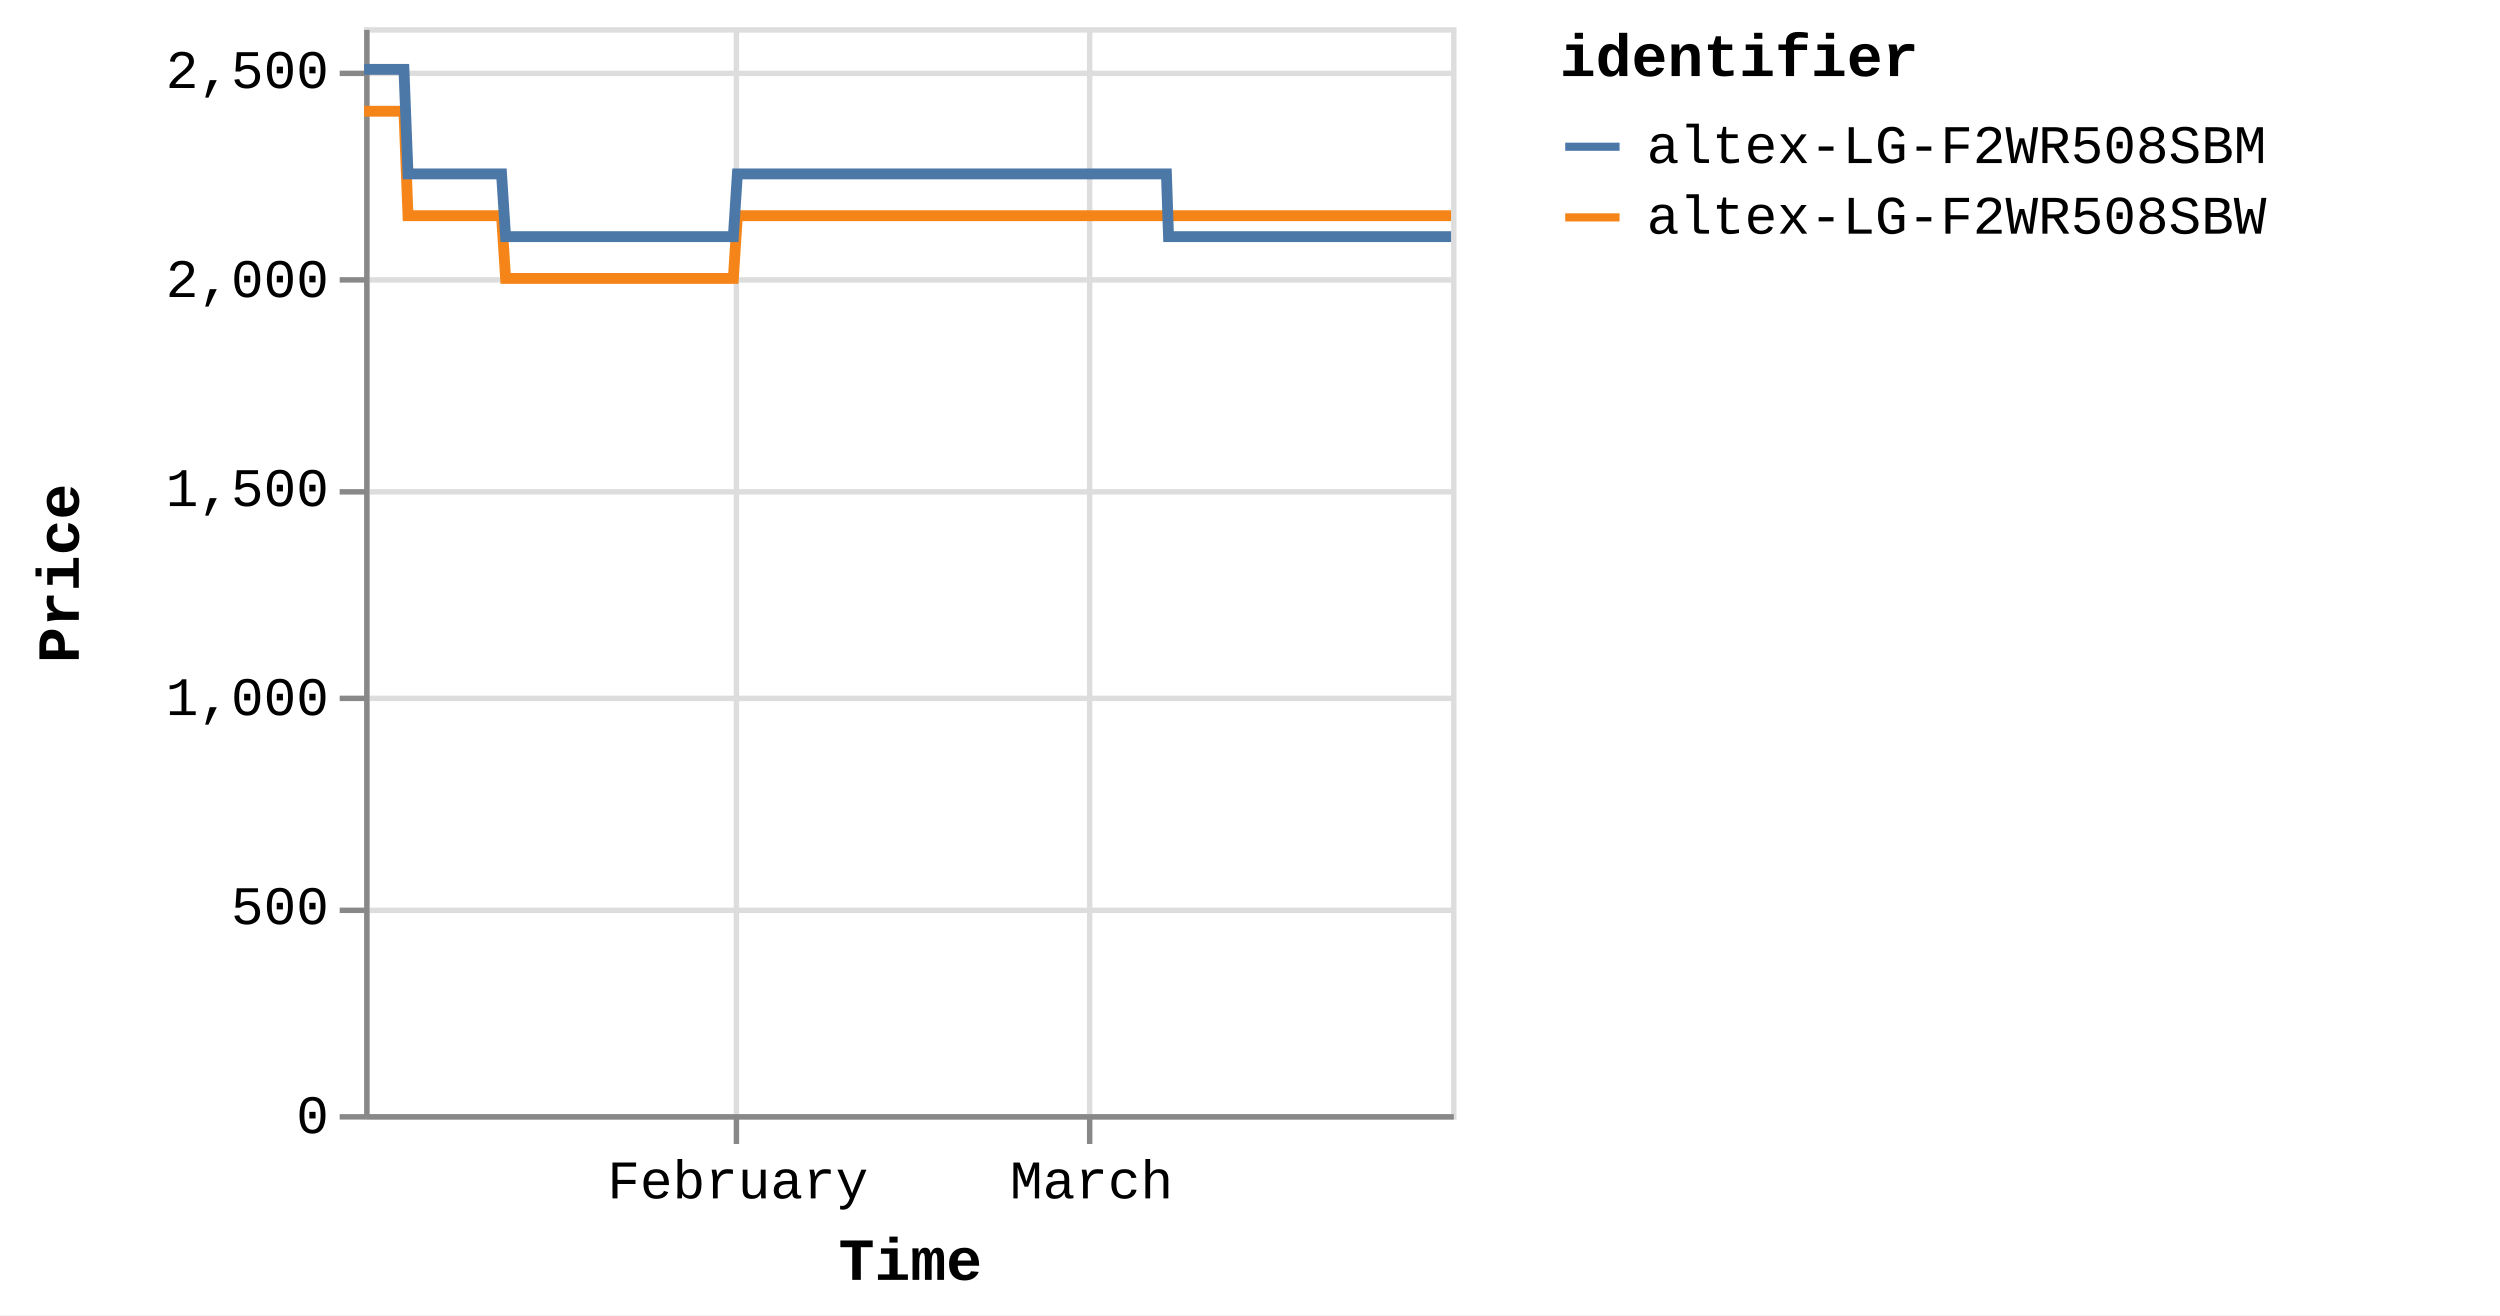
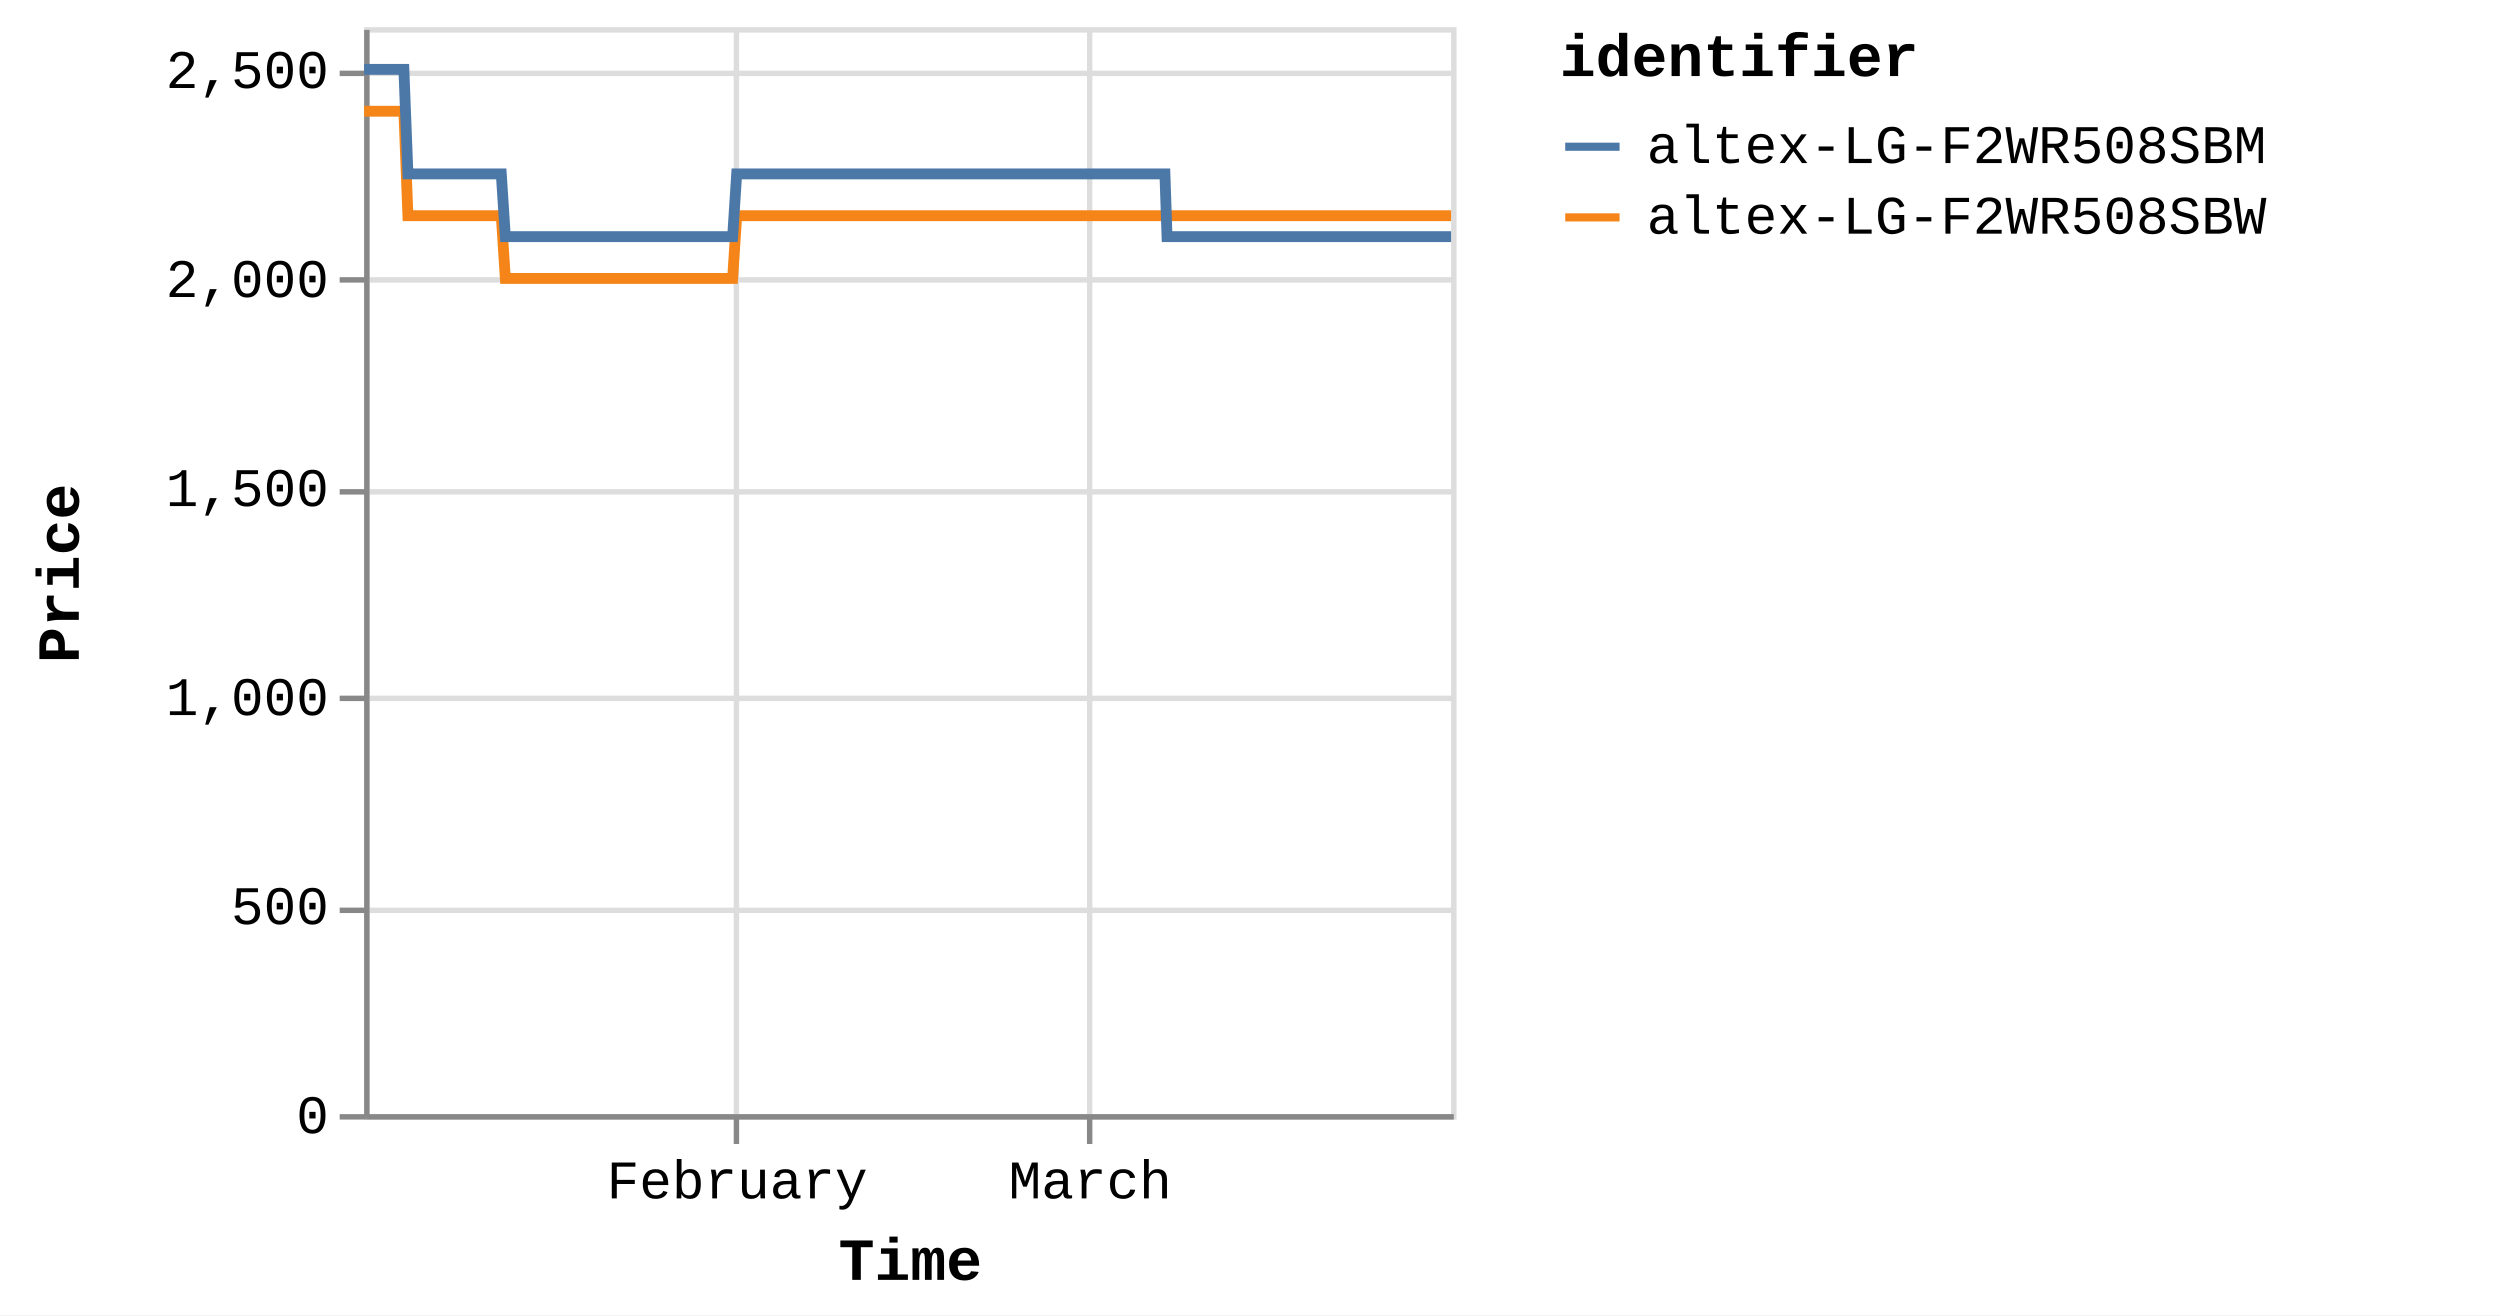
<svg xmlns="http://www.w3.org/2000/svg" version="1.1" class="marks" width="460" height="242" viewBox="0 0 460 242">
  <rect width="460" height="242" fill="white" />
  <g fill="none" stroke-miterlimit="10" transform="translate(67,5)">
    <g class="mark-group role-frame root" role="graphics-object" aria-roledescription="group mark container">
      <g transform="translate(0,0)">
        <path class="background" aria-hidden="true" d="M0.5,0.5h200v200h-200Z" stroke="#ddd" />
        <g>
          <g class="mark-group role-axis" aria-hidden="true">
            <g transform="translate(0.5,200.5)">
              <path class="background" aria-hidden="true" d="M0,0h0v0h0Z" pointer-events="none" />
              <g>
                <g class="mark-rule role-axis-grid" pointer-events="none">
                  <line transform="translate(68,-200)" x2="0" y2="200" stroke="#ddd" stroke-width="1" opacity="1" />
                  <line transform="translate(133,-200)" x2="0" y2="200" stroke="#ddd" stroke-width="1" opacity="1" />
                </g>
              </g>
              <path class="foreground" aria-hidden="true" d="" pointer-events="none" display="none" />
            </g>
          </g>
          <g class="mark-group role-axis" aria-hidden="true">
            <g transform="translate(0.5,0.5)">
              <path class="background" aria-hidden="true" d="M0,0h0v0h0Z" pointer-events="none" />
              <g>
                <g class="mark-rule role-axis-grid" pointer-events="none">
                  <line transform="translate(0,200)" x2="200" y2="0" stroke="#ddd" stroke-width="1" opacity="1" />
                  <line transform="translate(0,162)" x2="200" y2="0" stroke="#ddd" stroke-width="1" opacity="1" />
                  <line transform="translate(0,123)" x2="200" y2="0" stroke="#ddd" stroke-width="1" opacity="1" />
                  <line transform="translate(0,85)" x2="200" y2="0" stroke="#ddd" stroke-width="1" opacity="1" />
                  <line transform="translate(0,46)" x2="200" y2="0" stroke="#ddd" stroke-width="1" opacity="1" />
                  <line transform="translate(0,8)" x2="200" y2="0" stroke="#ddd" stroke-width="1" opacity="1" />
                </g>
              </g>
              <path class="foreground" aria-hidden="true" d="" pointer-events="none" display="none" />
            </g>
          </g>
-           <g class="mark-group role-axis" role="graphics-symbol" aria-roledescription="axis" aria-label="X-axis titled 'Time' for a time scale with values from Monday, 01 January 2024, 2:19:43 PM to Saturday, 30 March 2024, 4:39:09 PM">
+           <g class="mark-group role-axis" role="graphics-symbol" aria-roledescription="axis" aria-label="X-axis titled 'Time' for a time scale with values from Monday, 01 January 2024, 2:19:43 PM to Saturday, 30 March 2024, 8:39:25 PM">
            <g transform="translate(0.5,200.5)">
              <path class="background" aria-hidden="true" d="M0,0h0v0h0Z" pointer-events="none" />
              <g>
                <g class="mark-rule role-axis-tick" pointer-events="none">
                  <line transform="translate(68,0)" x2="0" y2="5" stroke="#888" stroke-width="1" opacity="1" />
                  <line transform="translate(133,0)" x2="0" y2="5" stroke="#888" stroke-width="1" opacity="1" />
                </g>
                <g class="mark-text role-axis-label" pointer-events="none">
-                   <text text-anchor="middle" transform="translate(68.24704,15)" font-family="Liberation Mono" font-size="10px" fill="#000" opacity="1">February</text>
-                   <text text-anchor="middle" transform="translate(133.3447,15)" font-family="Liberation Mono" font-size="10px" fill="#000" opacity="1">March</text>
+                   <text text-anchor="middle" transform="translate(68.11947,15)" font-family="Liberation Mono" font-size="10px" fill="#000" opacity="1">February</text>
+                   <text text-anchor="middle" transform="translate(133.0955,15)" font-family="Liberation Mono" font-size="10px" fill="#000" opacity="1">March</text>
                </g>
                <g class="mark-rule role-axis-domain" pointer-events="none">
                  <line transform="translate(0,0)" x2="200" y2="0" stroke="#888" stroke-width="1" opacity="1" />
                </g>
                <g class="mark-text role-axis-title" pointer-events="none">
                  <text text-anchor="middle" transform="translate(100,30)" font-family="Liberation Mono" font-size="11px" font-weight="bold" fill="#000" opacity="1">Time</text>
                </g>
              </g>
              <path class="foreground" aria-hidden="true" d="" pointer-events="none" display="none" />
            </g>
          </g>
          <g class="mark-group role-axis" role="graphics-symbol" aria-roledescription="axis" aria-label="Y-axis titled 'Price' for a linear scale with values from 0 to 2,600">
            <g transform="translate(0.5,0.5)">
              <path class="background" aria-hidden="true" d="M0,0h0v0h0Z" pointer-events="none" />
              <g>
                <g class="mark-rule role-axis-tick" pointer-events="none">
                  <line transform="translate(0,200)" x2="-5" y2="0" stroke="#888" stroke-width="1" opacity="1" />
                  <line transform="translate(0,162)" x2="-5" y2="0" stroke="#888" stroke-width="1" opacity="1" />
                  <line transform="translate(0,123)" x2="-5" y2="0" stroke="#888" stroke-width="1" opacity="1" />
                  <line transform="translate(0,85)" x2="-5" y2="0" stroke="#888" stroke-width="1" opacity="1" />
                  <line transform="translate(0,46)" x2="-5" y2="0" stroke="#888" stroke-width="1" opacity="1" />
                  <line transform="translate(0,8)" x2="-5" y2="0" stroke="#888" stroke-width="1" opacity="1" />
                </g>
                <g class="mark-text role-axis-label" pointer-events="none">
                  <text text-anchor="end" transform="translate(-7,203)" font-family="Liberation Mono" font-size="10px" fill="#000" opacity="1">0</text>
                  <text text-anchor="end" transform="translate(-7,164.5385)" font-family="Liberation Mono" font-size="10px" fill="#000" opacity="1">500</text>
                  <text text-anchor="end" transform="translate(-7,126.0769)" font-family="Liberation Mono" font-size="10px" fill="#000" opacity="1">1,000</text>
                  <text text-anchor="end" transform="translate(-7,87.61538)" font-family="Liberation Mono" font-size="10px" fill="#000" opacity="1">1,500</text>
                  <text text-anchor="end" transform="translate(-7,49.15385)" font-family="Liberation Mono" font-size="10px" fill="#000" opacity="1">2,000</text>
                  <text text-anchor="end" transform="translate(-7,10.69231)" font-family="Liberation Mono" font-size="10px" fill="#000" opacity="1">2,500</text>
                </g>
                <g class="mark-rule role-axis-domain" pointer-events="none">
                  <line transform="translate(0,200)" x2="0" y2="-200" stroke="#888" stroke-width="1" opacity="1" />
                </g>
                <g class="mark-text role-axis-title" pointer-events="none">
                  <text text-anchor="middle" transform="translate(-51,100) rotate(-90) translate(0,-2)" font-family="Liberation Mono" font-size="11px" font-weight="bold" fill="#000" opacity="1">Price</text>
                </g>
              </g>
              <path class="foreground" aria-hidden="true" d="" pointer-events="none" display="none" />
            </g>
          </g>
          <g class="mark-group role-scope pathgroup" role="graphics-object" aria-roledescription="group mark container">
            <g transform="translate(0,0)">
              <path class="background" aria-hidden="true" d="M0,0h200v200h-200Z" />
              <g>
                <g class="mark-line role-mark marks" role="graphics-object" aria-roledescription="line mark container">
-                   <path aria-label="Time: Jan 01, 2024; Price: 2399; identifier: altex-LG-F2WR508SBW" role="graphics-symbol" aria-roledescription="line mark" d="M0,15.462L0.235,15.462L0.59,15.462L1.339,15.462L1.713,15.462L2.107,15.462L2.464,15.462L2.835,15.462L3.584,15.462L3.958,15.462L4.352,15.462L4.709,15.462L5.079,15.462L5.828,15.462L6.203,15.462L6.596,15.462L6.957,15.462L7.325,15.462L8.074,34.692L8.448,34.692L8.841,34.692L9.2,34.692L9.569,34.692L10.318,34.692L10.692,34.692L11.084,34.692L11.443,34.692L11.814,34.692L12.565,34.692L12.936,34.692L13.328,34.692L13.688,34.692L14.059,34.692L14.809,34.692L15.184,34.692L15.578,34.692L15.936,34.692L16.303,34.692L17.054,34.692L17.428,34.692L17.826,34.692L18.181,34.692L18.548,34.692L19.299,34.692L19.673,34.692L20.067,34.692L20.424,34.692L20.793,34.692L21.543,34.692L21.918,34.692L22.312,34.692L22.67,34.692L23.038,34.692L23.788,34.692L24.162,34.692L24.555,34.692L24.914,34.692L25.283,34.692L26.031,46.231L26.405,46.231L26.797,46.231L27.156,46.231L27.527,46.231L28.278,46.231L28.649,46.231L29.041,46.231L29.4,46.231L29.772,46.231L30.523,46.231L30.897,46.231L31.292,46.231L31.65,46.231L32.017,46.231L32.766,46.231L33.142,46.231L33.536,46.231L33.895,46.231L34.261,46.231L35.011,46.231L35.387,46.231L35.781,46.231L36.139,46.231L36.506,46.231L37.256,46.231L37.63,46.231L38.025,46.231L38.382,46.231L38.752,46.231L39.501,46.231L39.876,46.231L40.27,46.231L40.629,46.231L40.996,46.231L41.746,46.231L42.118,46.231L42.51,46.231L42.871,46.231L43.241,46.231L43.989,46.231L44.363,46.231L44.755,46.231L45.115,46.231L45.485,46.231L46.237,46.231L46.612,46.231L47.007,46.231L47.362,46.231L47.73,46.231L48.48,46.231L48.856,46.231L49.251,46.231L49.609,46.231L49.975,46.231L50.726,46.231L51.101,46.231L51.495,46.231L51.852,46.231L52.22,46.231L52.971,46.231L53.344,46.231L53.74,46.231L54.099,46.231L54.464,46.231L55.213,46.231L55.589,46.231L55.977,46.231L56.336,46.231L56.71,46.231L57.457,46.231L57.832,46.231L58.216,46.231L58.579,46.231L58.953,46.231L59.702,46.231L60.076,46.231L60.462,46.231L60.824,46.231L61.199,46.231L61.947,46.231L62.322,46.231L62.71,46.231L63.07,46.231L63.444,46.231L64.191,46.231L64.565,46.231L64.954,46.231L65.319,46.231L65.688,46.231L66.436,46.231L66.81,46.231L67.2,46.231L67.559,46.231L67.932,46.231L68.681,34.692L69.055,34.692L69.445,34.692L69.803,34.692L70.177,34.692L70.926,34.692L71.3,34.692L71.689,34.692L72.048,34.692L72.422,34.692L73.17,34.692L73.545,34.692L73.93,34.692L74.293,34.692L74.668,34.692L75.417,34.692L75.79,34.692L76.175,34.692L76.537,34.692L76.911,34.692L77.66,34.692L78.035,34.692L78.425,34.692L78.783,34.692L79.156,34.692L79.904,34.692L80.279,34.692L80.669,34.692L81.028,34.692L81.401,34.692L82.149,34.692L82.524,34.692L82.912,34.692L83.274,34.692L83.646,34.692L84.394,34.692L84.769,34.692L85.157,34.692L85.518,34.692L85.891,34.692L86.639,34.692L87.014,34.692L87.401,34.692L87.762,34.692L88.136,34.692L88.883,34.692L89.257,34.692L89.645,34.692L90.006,34.692L90.38,34.692L91.13,34.692L91.503,34.692L91.888,34.692L92.251,34.692L92.625,34.692L93.374,34.692L93.747,34.692L94.138,34.692L94.496,34.692L94.869,34.692L95.617,34.692L95.992,34.692L96.381,34.692L96.746,34.692L97.114,34.692L97.863,34.692L98.237,34.692L98.626,34.692L98.986,34.692L99.359,34.692L100.482,34.692L100.871,34.692L101.23,34.692L101.604,34.692L102.353,34.692L102.727,34.692L103.116,34.692L103.477,34.692L103.849,34.692L104.598,34.692L104.971,34.692L105.357,34.692L105.719,34.692L106.093,34.692L106.842,34.692L107.218,34.692L107.602,34.692L107.964,34.692L108.338,34.692L109.086,34.692L109.462,34.692L109.852,34.692L110.213,34.692L110.583,34.692L111.332,34.692L111.706,34.692L112.094,34.692L112.455,34.692L112.829,34.692L113.576,34.692L113.95,34.692L114.34,34.692L114.7,34.692L115.073,34.692L115.821,34.692L116.194,34.692L116.584,34.692L116.945,34.692L117.318,34.692L118.066,34.692L118.44,34.692L118.827,34.692L119.188,34.692L119.564,34.692L120.31,34.692L120.684,34.692L121.07,34.692L121.432,34.692L121.806,34.692L122.555,34.692L122.93,34.692L123.315,34.692L123.679,34.692L124.051,34.692L124.799,34.692L125.175,34.692L125.563,34.692L125.923,34.692L126.296,34.692L127.044,34.692L127.419,34.692L127.807,34.692L128.168,34.692L128.541,34.692L129.289,34.692L129.663,34.692L130.052,34.692L130.414,34.692L130.786,34.692L131.534,34.692L131.908,34.692L132.295,34.692L132.656,34.692L133.03,34.692L133.778,34.692L134.154,34.692L134.542,34.692L134.902,34.692L135.275,34.692L136.023,34.692L136.398,34.692L136.786,34.692L137.146,34.692L137.52,34.692L138.268,34.692L138.642,34.692L139.028,34.692L139.39,34.692L139.765,34.692L140.547,34.692L141.058,34.692L141.282,34.692L141.638,34.692L142.01,34.692L142.757,34.692L143.131,34.692L143.523,34.692L143.881,34.692L144.254,34.692L145.002,34.692L145.379,34.692L145.767,34.692L146.128,34.692L146.499,34.692L147.247,34.692L147.622,34.692L148.01,34.692L148.37,34.692L148.744,34.692L149.492,34.692L149.871,34.692L150.255,34.692L150.614,34.692L150.988,34.692L151.737,34.692L152.111,34.692L152.495,34.692L152.861,34.692L153.233,34.692L153.981,34.692L154.358,34.692L154.741,34.692L155.105,34.692L155.478,34.692L156.228,34.692L156.6,34.692L156.991,34.692L157.351,34.692L157.723,34.692L158.471,34.692L158.845,34.692L159.235,34.692L159.597,34.692L159.967,34.692L160.716,34.692L161.092,34.692L161.481,34.692L161.838,34.692L162.212,34.692L162.96,34.692L163.335,34.692L163.725,34.692L164.084,34.692L164.457,34.692L165.205,34.692L165.582,34.692L165.968,34.692L166.329,34.692L166.701,34.692L167.45,34.692L167.826,34.692L168.212,34.692L168.573,34.692L168.948,34.692L169.694,34.692L170.071,34.692L170.456,34.692L170.817,34.692L171.191,34.692L171.939,34.692L172.313,34.692L172.706,34.692L173.066,34.692L173.438,34.692L174.185,34.692L174.558,34.692L174.947,34.692L175.311,34.692L175.68,34.692L176.429,34.692L176.804,34.692L177.193,34.692L177.556,34.692L177.927,34.692L178.674,34.692L179.049,34.692L179.439,34.692L179.801,34.692L180.17,34.692L180.919,34.692L181.292,34.692L181.682,34.692L182.042,34.692L182.415,34.692L183.163,34.692L183.537,34.692L183.925,34.692L184.285,34.692L184.659,34.692L185.408,34.692L185.782,34.692L186.172,34.692L186.53,34.692L186.904,34.692L187.653,34.692L188.027,34.692L188.417,34.692L188.776,34.692L189.149,34.692L189.897,34.692L190.274,34.692L190.662,34.692L191.023,34.692L191.394,34.692L192.145,34.692L192.518,34.692L192.908,34.692L193.27,34.692L193.639,34.692L194.386,34.692L194.761,34.692L195.152,34.692L195.511,34.692L195.883,34.692L196.632,34.692L197.006,34.692L197.397,34.692L197.756,34.692L198.128,34.692L198.876,34.692L199.25,34.692L199.637,34.692L200,34.692" stroke="#f58518" stroke-width="2" />
+                   <path aria-label="Time: Jan 01, 2024; Price: 2399; identifier: altex-LG-F2WR508SBW" role="graphics-symbol" aria-roledescription="line mark" d="M0,15.462L0.235,15.462L0.589,15.462L1.336,15.462L1.71,15.462L2.103,15.462L2.459,15.462L2.83,15.462L3.577,15.462L3.951,15.462L4.344,15.462L4.7,15.462L5.07,15.462L5.818,15.462L6.191,15.462L6.583,15.462L6.944,15.462L7.311,15.462L8.059,34.692L8.432,34.692L8.824,34.692L9.183,34.692L9.551,34.692L10.299,34.692L10.672,34.692L11.063,34.692L11.422,34.692L11.792,34.692L12.541,34.692L12.912,34.692L13.304,34.692L13.662,34.692L14.032,34.692L14.781,34.692L15.156,34.692L15.549,34.692L15.906,34.692L16.273,34.692L17.023,34.692L17.395,34.692L17.793,34.692L18.147,34.692L18.514,34.692L19.263,34.692L19.636,34.692L20.03,34.692L20.386,34.692L20.754,34.692L21.503,34.692L21.877,34.692L22.271,34.692L22.628,34.692L22.995,34.692L23.743,34.692L24.117,34.692L24.509,34.692L24.867,34.692L25.235,34.692L25.983,46.231L26.355,46.231L26.747,46.231L27.106,46.231L27.475,46.231L28.225,46.231L28.596,46.231L28.987,46.231L29.345,46.231L29.716,46.231L30.466,46.231L30.84,46.231L31.234,46.231L31.59,46.231L31.957,46.231L32.705,46.231L33.08,46.231L33.474,46.231L33.831,46.231L34.197,46.231L34.946,46.231L35.321,46.231L35.715,46.231L36.071,46.231L36.438,46.231L37.186,46.231L37.56,46.231L37.954,46.231L38.31,46.231L38.679,46.231L39.427,46.231L39.801,46.231L40.195,46.231L40.553,46.231L40.919,46.231L41.668,46.231L42.039,46.231L42.431,46.231L42.791,46.231L43.16,46.231L43.907,46.231L44.28,46.231L44.671,46.231L45.03,46.231L45.4,46.231L46.151,46.231L46.525,46.231L46.919,46.231L47.273,46.231L47.641,46.231L48.39,46.231L48.765,46.231L49.159,46.231L49.516,46.231L49.881,46.231L50.631,46.231L51.005,46.231L51.399,46.231L51.755,46.231L52.122,46.231L52.872,46.231L53.245,46.231L53.64,46.231L53.998,46.231L54.362,46.231L55.11,46.231L55.485,46.231L55.872,46.231L56.23,46.231L56.604,46.231L57.35,46.231L57.724,46.231L58.108,46.231L58.47,46.231L58.843,46.231L59.591,46.231L59.964,46.231L60.349,46.231L60.711,46.231L61.084,46.231L61.831,46.231L62.205,46.231L62.593,46.231L62.952,46.231L63.325,46.231L64.071,46.231L64.445,46.231L64.833,46.231L65.197,46.231L65.565,46.231L66.312,46.231L66.685,46.231L67.074,46.231L67.432,46.231L67.805,46.231L68.552,34.692L68.926,34.692L69.315,34.692L69.673,34.692L70.046,34.692L70.794,34.692L71.166,34.692L71.555,34.692L71.913,34.692L72.287,34.692L73.034,34.692L73.407,34.692L73.792,34.692L74.154,34.692L74.529,34.692L75.276,34.692L75.648,34.692L76.033,34.692L76.394,34.692L76.768,34.692L77.515,34.692L77.889,34.692L78.278,34.692L78.636,34.692L79.008,34.692L79.755,34.692L80.129,34.692L80.518,34.692L80.876,34.692L81.249,34.692L81.996,34.692L82.37,34.692L82.757,34.692L83.119,34.692L83.49,34.692L84.236,34.692L84.611,34.692L84.998,34.692L85.358,34.692L85.73,34.692L86.477,34.692L86.851,34.692L87.237,34.692L87.598,34.692L87.972,34.692L88.717,34.692L89.091,34.692L89.477,34.692L89.838,34.692L90.211,34.692L90.96,34.692L91.332,34.692L91.717,34.692L92.078,34.692L92.452,34.692L93.199,34.692L93.572,34.692L93.962,34.692L94.32,34.692L94.692,34.692L95.439,34.692L95.813,34.692L96.2,34.692L96.565,34.692L96.933,34.692L97.68,34.692L98.053,34.692L98.442,34.692L98.801,34.692L99.173,34.692L100.294,34.692L100.682,34.692L101.041,34.692L101.414,34.692L102.161,34.692L102.535,34.692L102.923,34.692L103.283,34.692L103.655,34.692L104.402,34.692L104.774,34.692L105.16,34.692L105.522,34.692L105.895,34.692L106.642,34.692L107.017,34.692L107.401,34.692L107.763,34.692L108.136,34.692L108.882,34.692L109.257,34.692L109.646,34.692L110.007,34.692L110.376,34.692L111.124,34.692L111.497,34.692L111.884,34.692L112.245,34.692L112.618,34.692L113.363,34.692L113.737,34.692L114.126,34.692L114.486,34.692L114.858,34.692L115.604,34.692L115.977,34.692L116.366,34.692L116.726,34.692L117.098,34.692L117.845,34.692L118.218,34.692L118.605,34.692L118.965,34.692L119.34,34.692L120.085,34.692L120.459,34.692L120.843,34.692L121.205,34.692L121.578,34.692L122.326,34.692L122.7,34.692L123.084,34.692L123.448,34.692L123.819,34.692L124.566,34.692L124.941,34.692L125.329,34.692L125.688,34.692L126.06,34.692L126.807,34.692L127.181,34.692L127.568,34.692L127.929,34.692L128.3,34.692L129.048,34.692L129.421,34.692L129.809,34.692L130.17,34.692L130.541,34.692L131.288,34.692L131.661,34.692L132.048,34.692L132.408,34.692L132.781,34.692L133.528,34.692L133.903,34.692L134.29,34.692L134.65,34.692L135.023,34.692L135.769,34.692L136.143,34.692L136.53,34.692L136.889,34.692L137.263,34.692L138.01,34.692L138.383,34.692L138.768,34.692L139.13,34.692L139.504,34.692L140.285,34.692L140.795,34.692L141.018,34.692L141.373,34.692L141.744,34.692L142.49,34.692L142.864,34.692L143.254,34.692L143.612,34.692L143.984,34.692L144.731,34.692L145.108,34.692L145.495,34.692L145.855,34.692L146.225,34.692L146.972,34.692L147.346,34.692L147.733,34.692L148.092,34.692L148.466,34.692L149.213,34.692L149.591,34.692L149.974,34.692L150.332,34.692L150.706,34.692L151.453,34.692L151.827,34.692L152.21,34.692L152.575,34.692L152.946,34.692L153.693,34.692L154.069,34.692L154.451,34.692L154.815,34.692L155.187,34.692L155.936,34.692L156.307,34.692L156.697,34.692L157.057,34.692L157.428,34.692L158.175,34.692L158.548,34.692L158.937,34.692L159.298,34.692L159.668,34.692L160.416,34.692L160.791,34.692L161.179,34.692L161.536,34.692L161.909,34.692L162.656,34.692L163.03,34.692L163.419,34.692L163.777,34.692L164.149,34.692L164.896,34.692L165.272,34.692L165.658,34.692L166.018,34.692L166.39,34.692L167.137,34.692L167.512,34.692L167.897,34.692L168.258,34.692L168.632,34.692L169.377,34.692L169.753,34.692L170.137,34.692L170.497,34.692L170.871,34.692L171.618,34.692L171.991,34.692L172.383,34.692L172.742,34.692L173.114,34.692L173.86,34.692L174.232,34.692L174.62,34.692L174.983,34.692L175.352,34.692L176.099,34.692L176.473,34.692L176.861,34.692L177.224,34.692L177.594,34.692L178.34,34.692L178.714,34.692L179.104,34.692L179.465,34.692L179.834,34.692L180.58,34.692L180.954,34.692L181.342,34.692L181.702,34.692L182.074,34.692L182.821,34.692L183.194,34.692L183.582,34.692L183.941,34.692L184.314,34.692L185.061,34.692L185.435,34.692L185.824,34.692L186.181,34.692L186.555,34.692L187.302,34.692L187.675,34.692L188.064,34.692L188.424,34.692L188.795,34.692L189.542,34.692L189.919,34.692L190.305,34.692L190.666,34.692L191.036,34.692L191.786,34.692L192.158,34.692L192.547,34.692L192.908,34.692L193.277,34.692L194.023,34.692L194.397,34.692L194.787,34.692L195.146,34.692L195.517,34.692L196.265,34.692L196.638,34.692L197.028,34.692L197.386,34.692L197.758,34.692L198.504,34.692L198.878,34.692L199.263,34.692L199.626,34.692L200,34.692" stroke="#f58518" stroke-width="2" />
                </g>
              </g>
              <path class="foreground" aria-hidden="true" d="" display="none" />
            </g>
            <g transform="translate(0,0)">
              <path class="background" aria-hidden="true" d="M0,0h200v200h-200Z" />
              <g>
                <g class="mark-line role-mark marks" role="graphics-object" aria-roledescription="line mark container">
-                   <path aria-label="Time: Jan 01, 2024; Price: 2499; identifier: altex-LG-F2WR508SBM" role="graphics-symbol" aria-roledescription="line mark" d="M0,7.769L0.235,7.769L0.591,7.769L1.339,7.769L1.713,7.769L2.107,7.769L2.464,7.769L2.835,7.769L3.584,7.769L3.958,7.769L4.352,7.769L4.709,7.769L5.079,7.769L5.829,7.769L6.203,7.769L6.596,7.769L6.957,7.769L7.325,7.769L8.074,27L8.448,27L8.841,27L9.2,27L9.569,27L10.318,27L10.692,27L11.084,27L11.443,27L11.814,27L12.565,27L12.937,27L13.328,27L13.688,27L14.059,27L14.809,27L15.184,27L15.578,27L15.936,27L16.303,27L17.055,27L17.428,27L17.827,27L18.181,27L18.548,27L19.299,27L19.673,27L20.067,27L20.424,27L20.793,27L21.543,27L21.918,27L22.312,27L22.67,27L23.038,27L23.788,27L24.162,27L24.555,27L24.914,27L25.283,27L26.031,38.538L26.405,38.538L26.797,38.538L27.157,38.538L27.527,38.538L28.278,38.538L28.65,38.538L29.041,38.538L29.4,38.538L29.772,38.538L30.523,38.538L30.897,38.538L31.293,38.538L31.65,38.538L32.017,38.538L32.767,38.538L33.142,38.538L33.536,38.538L33.895,38.538L34.261,38.538L35.012,38.538L35.387,38.538L35.781,38.538L36.139,38.538L36.506,38.538L37.256,38.538L37.63,38.538L38.025,38.538L38.382,38.538L38.752,38.538L39.501,38.538L39.876,38.538L40.27,38.538L40.629,38.538L40.996,38.538L41.746,38.538L42.118,38.538L42.511,38.538L42.871,38.538L43.241,38.538L43.989,38.538L44.363,38.538L44.755,38.538L45.115,38.538L45.485,38.538L46.237,38.538L46.612,38.538L47.007,38.538L47.362,38.538L47.73,38.538L48.481,38.538L48.856,38.538L49.251,38.538L49.609,38.538L49.975,38.538L50.726,38.538L51.101,38.538L51.495,38.538L51.852,38.538L52.22,38.538L52.971,38.538L53.345,38.538L53.74,38.538L54.099,38.538L54.464,38.538L55.214,38.538L55.589,38.538L55.977,38.538L56.336,38.538L56.71,38.538L57.457,38.538L57.832,38.538L58.216,38.538L58.58,38.538L58.953,38.538L59.702,38.538L60.076,38.538L60.462,38.538L60.824,38.538L61.199,38.538L61.947,38.538L62.322,38.538L62.71,38.538L63.07,38.538L63.444,38.538L64.191,38.538L64.565,38.538L64.955,38.538L65.319,38.538L65.688,38.538L66.436,38.538L66.81,38.538L67.2,38.538L67.559,38.538L67.933,38.538L68.681,27L69.055,27L69.445,27L69.803,27L70.177,27L70.926,27L71.3,27L71.689,27L72.048,27L72.422,27L73.171,27L73.545,27L73.93,27L74.293,27L74.668,27L75.417,27L75.79,27L76.175,27L76.537,27L76.911,27L77.66,27L78.035,27L78.425,27L78.783,27L79.156,27L79.905,27L80.279,27L80.669,27L81.028,27L81.401,27L82.149,27L82.524,27L82.912,27L83.274,27L83.646,27L84.394,27L84.769,27L85.157,27L85.518,27L85.891,27L86.639,27L87.014,27L87.401,27L87.762,27L88.137,27L88.884,27L89.258,27L89.645,27L90.006,27L90.38,27L91.13,27L91.503,27L91.889,27L92.251,27L92.625,27L93.374,27L93.747,27L94.138,27L94.496,27L94.869,27L95.617,27L95.992,27L96.381,27L96.746,27L97.115,27L97.863,27L98.237,27L98.626,27L98.986,27L99.359,27L100.482,27L100.871,27L101.23,27L101.604,27L102.353,27L102.727,27L103.116,27L103.477,27L103.849,27L104.598,27L104.971,27L105.357,27L105.719,27L106.093,27L106.842,27L107.218,27L107.602,27L107.964,27L108.338,27L109.086,27L109.462,27L109.852,27L110.213,27L110.583,27L111.332,27L111.706,27L112.094,27L112.455,27L112.829,27L113.576,27L113.951,27L114.34,27L114.7,27L115.073,27L115.821,27L116.195,27L116.584,27L116.945,27L117.318,27L118.066,27L118.44,27L118.827,27L119.188,27L119.564,27L120.31,27L120.684,27L121.07,27L121.432,27L121.806,27L122.555,27L122.93,27L123.315,27L123.679,27L124.051,27L124.8,27L125.175,27L125.563,27L125.923,27L126.296,27L127.044,27L127.419,27L127.807,27L128.168,27L128.541,27L129.289,27L129.663,27L130.052,27L130.414,27L130.786,27L131.534,27L131.908,27L132.295,27L132.656,27L133.03,27L133.778,27L134.154,27L134.542,27L134.902,27L135.275,27L136.024,27L136.398,27L136.786,27L137.146,27L137.52,27L138.268,27L138.642,27L139.028,27L139.39,27L139.765,27L140.547,27L141.058,27L141.282,27L141.638,27L142.01,27L142.757,27L143.131,27L143.523,27L143.881,27L144.254,27L145.002,27L145.38,27L145.767,27L146.128,27L146.499,27L147.247,27L147.622,27L148.01,38.538L148.37,38.538L148.744,38.538L149.492,38.538L149.872,38.538L150.255,38.538L150.614,38.538L150.988,38.538L151.737,38.538L152.111,38.538L152.495,38.538L152.861,38.538L153.233,38.538L153.981,38.538L154.358,38.538L154.741,38.538L155.105,38.538L155.478,38.538L156.228,38.538L156.6,38.538L156.991,38.538L157.351,38.538L157.723,38.538L158.471,38.538L158.845,38.538L159.235,38.538L159.597,38.538L159.967,38.538L160.716,38.538L161.092,38.538L161.481,38.538L161.838,38.538L162.212,38.538L162.96,38.538L163.335,38.538L163.725,38.538L164.084,38.538L164.457,38.538L165.205,38.538L165.582,38.538L165.968,38.538L166.329,38.538L166.701,38.538L167.45,38.538L167.826,38.538L168.212,38.538L168.573,38.538L168.948,38.538L169.694,38.538L170.071,38.538L170.456,38.538L170.817,38.538L171.191,38.538L171.939,38.538L172.313,38.538L172.706,38.538L173.066,38.538L173.438,38.538L174.185,38.538L174.558,38.538L174.947,38.538L175.311,38.538L175.68,38.538L176.429,38.538L176.804,38.538L177.193,38.538L177.556,38.538L177.927,38.538L178.674,38.538L179.049,38.538L179.439,38.538L179.802,38.538L180.17,38.538L180.919,38.538L181.293,38.538L181.682,38.538L182.042,38.538L182.415,38.538L183.164,38.538L183.537,38.538L183.926,38.538L184.285,38.538L184.659,38.538L185.408,38.538L185.782,38.538L186.172,38.538L186.53,38.538L186.904,38.538L187.653,38.538L188.027,38.538L188.417,38.538L188.777,38.538L189.149,38.538L189.897,38.538L190.274,38.538L190.662,38.538L191.023,38.538L191.394,38.538L192.145,38.538L192.518,38.538L192.908,38.538L193.27,38.538L193.639,38.538L194.387,38.538L194.761,38.538L195.152,38.538L195.511,38.538L195.883,38.538L196.632,38.538L197.006,38.538L197.397,38.538L197.756,38.538L198.128,38.538L198.876,38.538L199.25,38.538L199.637,38.538L200,38.538" stroke="#4c78a8" stroke-width="2" />
+                   <path aria-label="Time: Jan 01, 2024; Price: 2499; identifier: altex-LG-F2WR508SBM" role="graphics-symbol" aria-roledescription="line mark" d="M0,7.769L0.235,7.769L0.589,7.769L1.336,7.769L1.71,7.769L2.103,7.769L2.459,7.769L2.83,7.769L3.577,7.769L3.951,7.769L4.344,7.769L4.701,7.769L5.07,7.769L5.818,7.769L6.192,7.769L6.584,7.769L6.944,7.769L7.312,7.769L8.059,27L8.432,27L8.824,27L9.183,27L9.551,27L10.299,27L10.672,27L11.063,27L11.422,27L11.792,27L12.541,27L12.912,27L13.304,27L13.663,27L14.032,27L14.781,27L15.156,27L15.549,27L15.906,27L16.273,27L17.023,27L17.396,27L17.793,27L18.147,27L18.514,27L19.263,27L19.636,27L20.03,27L20.386,27L20.754,27L21.503,27L21.877,27L22.271,27L22.628,27L22.995,27L23.743,27L24.117,27L24.51,27L24.868,27L25.236,27L25.983,38.538L26.356,38.538L26.747,38.538L27.106,38.538L27.476,38.538L28.225,38.538L28.596,38.538L28.987,38.538L29.346,38.538L29.716,38.538L30.466,38.538L30.84,38.538L31.234,38.538L31.59,38.538L31.957,38.538L32.705,38.538L33.08,38.538L33.474,38.538L33.832,38.538L34.197,38.538L34.946,38.538L35.321,38.538L35.715,38.538L36.071,38.538L36.438,38.538L37.186,38.538L37.56,38.538L37.954,38.538L38.31,38.538L38.68,38.538L39.428,38.538L39.801,38.538L40.195,38.538L40.553,38.538L40.919,38.538L41.668,38.538L42.039,38.538L42.431,38.538L42.791,38.538L43.16,38.538L43.907,38.538L44.28,38.538L44.671,38.538L45.03,38.538L45.4,38.538L46.151,38.538L46.525,38.538L46.919,38.538L47.274,38.538L47.641,38.538L48.39,38.538L48.765,38.538L49.159,38.538L49.516,38.538L49.881,38.538L50.631,38.538L51.005,38.538L51.399,38.538L51.756,38.538L52.122,38.538L52.872,38.538L53.245,38.538L53.64,38.538L53.998,38.538L54.363,38.538L55.11,38.538L55.485,38.538L55.872,38.538L56.231,38.538L56.604,38.538L57.35,38.538L57.724,38.538L58.108,38.538L58.47,38.538L58.843,38.538L59.591,38.538L59.964,38.538L60.349,38.538L60.711,38.538L61.084,38.538L61.831,38.538L62.206,38.538L62.593,38.538L62.952,38.538L63.325,38.538L64.071,38.538L64.445,38.538L64.833,38.538L65.197,38.538L65.565,38.538L66.312,38.538L66.686,38.538L67.074,38.538L67.432,38.538L67.806,38.538L68.552,27L68.926,27L69.315,27L69.673,27L70.046,27L70.794,27L71.166,27L71.555,27L71.913,27L72.287,27L73.034,27L73.407,27L73.792,27L74.154,27L74.529,27L75.276,27L75.648,27L76.033,27L76.394,27L76.768,27L77.515,27L77.89,27L78.278,27L78.636,27L79.008,27L79.755,27L80.129,27L80.518,27L80.876,27L81.249,27L81.996,27L82.37,27L82.758,27L83.119,27L83.49,27L84.236,27L84.611,27L84.998,27L85.358,27L85.73,27L86.477,27L86.851,27L87.237,27L87.598,27L87.972,27L88.717,27L89.091,27L89.477,27L89.838,27L90.212,27L90.96,27L91.332,27L91.717,27L92.079,27L92.452,27L93.199,27L93.572,27L93.963,27L94.32,27L94.692,27L95.439,27L95.813,27L96.2,27L96.565,27L96.933,27L97.68,27L98.053,27L98.442,27L98.801,27L99.173,27L100.294,27L100.682,27L101.041,27L101.415,27L102.161,27L102.535,27L102.923,27L103.283,27L103.655,27L104.402,27L104.774,27L105.16,27L105.522,27L105.895,27L106.642,27L107.017,27L107.401,27L107.763,27L108.136,27L108.883,27L109.257,27L109.646,27L110.007,27L110.376,27L111.124,27L111.497,27L111.884,27L112.245,27L112.618,27L113.364,27L113.738,27L114.126,27L114.486,27L114.858,27L115.604,27L115.977,27L116.366,27L116.726,27L117.098,27L117.845,27L118.218,27L118.605,27L118.965,27L119.341,27L120.085,27L120.459,27L120.843,27L121.205,27L121.578,27L122.326,27L122.7,27L123.084,27L123.448,27L123.819,27L124.566,27L124.941,27L125.329,27L125.688,27L126.06,27L126.807,27L127.181,27L127.568,27L127.929,27L128.301,27L129.048,27L129.421,27L129.809,27L130.17,27L130.541,27L131.288,27L131.661,27L132.048,27L132.408,27L132.781,27L133.528,27L133.903,27L134.291,27L134.65,27L135.023,27L135.769,27L136.143,27L136.53,27L136.889,27L137.263,27L138.01,27L138.383,27L138.768,27L139.13,27L139.504,27L140.285,27L140.795,27L141.018,27L141.373,27L141.744,27L142.49,27L142.864,27L143.254,27L143.612,27L143.984,27L144.731,27L145.108,27L145.495,27L145.855,27L146.225,27L146.972,27L147.346,27L147.733,38.538L148.092,38.538L148.466,38.538L149.213,38.538L149.591,38.538L149.974,38.538L150.332,38.538L150.706,38.538L151.454,38.538L151.827,38.538L152.21,38.538L152.575,38.538L152.946,38.538L153.694,38.538L154.069,38.538L154.451,38.538L154.815,38.538L155.187,38.538L155.936,38.538L156.307,38.538L156.697,38.538L157.057,38.538L157.428,38.538L158.175,38.538L158.548,38.538L158.937,38.538L159.298,38.538L159.668,38.538L160.416,38.538L160.791,38.538L161.179,38.538L161.536,38.538L161.909,38.538L162.656,38.538L163.03,38.538L163.419,38.538L163.778,38.538L164.15,38.538L164.896,38.538L165.272,38.538L165.658,38.538L166.018,38.538L166.39,38.538L167.137,38.538L167.512,38.538L167.897,38.538L168.258,38.538L168.632,38.538L169.377,38.538L169.753,38.538L170.137,38.538L170.498,38.538L170.871,38.538L171.618,38.538L171.991,38.538L172.383,38.538L172.742,38.538L173.114,38.538L173.86,38.538L174.232,38.538L174.62,38.538L174.983,38.538L175.352,38.538L176.099,38.538L176.474,38.538L176.861,38.538L177.224,38.538L177.594,38.538L178.34,38.538L178.714,38.538L179.104,38.538L179.465,38.538L179.834,38.538L180.58,38.538L180.954,38.538L181.342,38.538L181.702,38.538L182.074,38.538L182.821,38.538L183.194,38.538L183.582,38.538L183.941,38.538L184.314,38.538L185.062,38.538L185.435,38.538L185.824,38.538L186.182,38.538L186.555,38.538L187.302,38.538L187.676,38.538L188.065,38.538L188.424,38.538L188.795,38.538L189.542,38.538L189.919,38.538L190.305,38.538L190.666,38.538L191.036,38.538L191.786,38.538L192.158,38.538L192.547,38.538L192.908,38.538L193.277,38.538L194.023,38.538L194.397,38.538L194.787,38.538L195.146,38.538L195.517,38.538L196.265,38.538L196.638,38.538L197.028,38.538L197.386,38.538L197.758,38.538L198.504,38.538L198.878,38.538L199.264,38.538L199.626,38.538L200,38.538" stroke="#4c78a8" stroke-width="2" />
                </g>
              </g>
              <path class="foreground" aria-hidden="true" d="" display="none" />
            </g>
          </g>
          <g class="mark-group role-legend" role="graphics-symbol" aria-roledescription="legend" aria-label="Symbol legend titled 'identifier' for stroke color with 2 values: altex-LG-F2WR508SBM, altex-LG-F2WR508SBW">
            <g transform="translate(220,0)">
              <path class="background" aria-hidden="true" d="M0,0h168v40h-168Z" pointer-events="none" />
              <g>
                <g class="mark-group role-legend-entry">
                  <g transform="translate(0,16)">
                    <path class="background" aria-hidden="true" d="M0,0h0v0h0Z" pointer-events="none" />
                    <g>
                      <g class="mark-group role-scope" role="graphics-object" aria-roledescription="group mark container">
                        <g transform="translate(0,0)">
                          <path class="background" aria-hidden="true" d="M0,0h168v11h-168Z" pointer-events="none" opacity="1" />
                          <g>
                            <g class="mark-symbol role-legend-symbol" pointer-events="none">
                              <path transform="translate(6,6)" d="M-5,0L5,0" stroke="#4c78a8" stroke-width="1.5" opacity="1" />
                            </g>
                            <g class="mark-text role-legend-label" pointer-events="none">
                              <text text-anchor="start" transform="translate(16,9)" font-family="Liberation Mono" font-size="10px" fill="#000" opacity="1">altex-LG-F2WR508SBM</text>
                            </g>
                          </g>
                          <path class="foreground" aria-hidden="true" d="" pointer-events="none" display="none" />
                        </g>
                        <g transform="translate(0,13)">
                          <path class="background" aria-hidden="true" d="M0,0h168v11h-168Z" pointer-events="none" opacity="1" />
                          <g>
                            <g class="mark-symbol role-legend-symbol" pointer-events="none">
                              <path transform="translate(6,6)" d="M-5,0L5,0" stroke="#f58518" stroke-width="1.5" opacity="1" />
                            </g>
                            <g class="mark-text role-legend-label" pointer-events="none">
                              <text text-anchor="start" transform="translate(16,9)" font-family="Liberation Mono" font-size="10px" fill="#000" opacity="1">altex-LG-F2WR508SBW</text>
                            </g>
                          </g>
                          <path class="foreground" aria-hidden="true" d="" pointer-events="none" display="none" />
                        </g>
                      </g>
                    </g>
                    <path class="foreground" aria-hidden="true" d="" pointer-events="none" display="none" />
                  </g>
                </g>
                <g class="mark-text role-legend-title" pointer-events="none">
                  <text text-anchor="start" transform="translate(0,9)" font-family="Liberation Mono" font-size="11px" font-weight="bold" fill="#000" opacity="1">identifier</text>
                </g>
              </g>
              <path class="foreground" aria-hidden="true" d="" pointer-events="none" display="none" />
            </g>
          </g>
        </g>
        <path class="foreground" aria-hidden="true" d="" display="none" />
      </g>
    </g>
  </g>
</svg>
